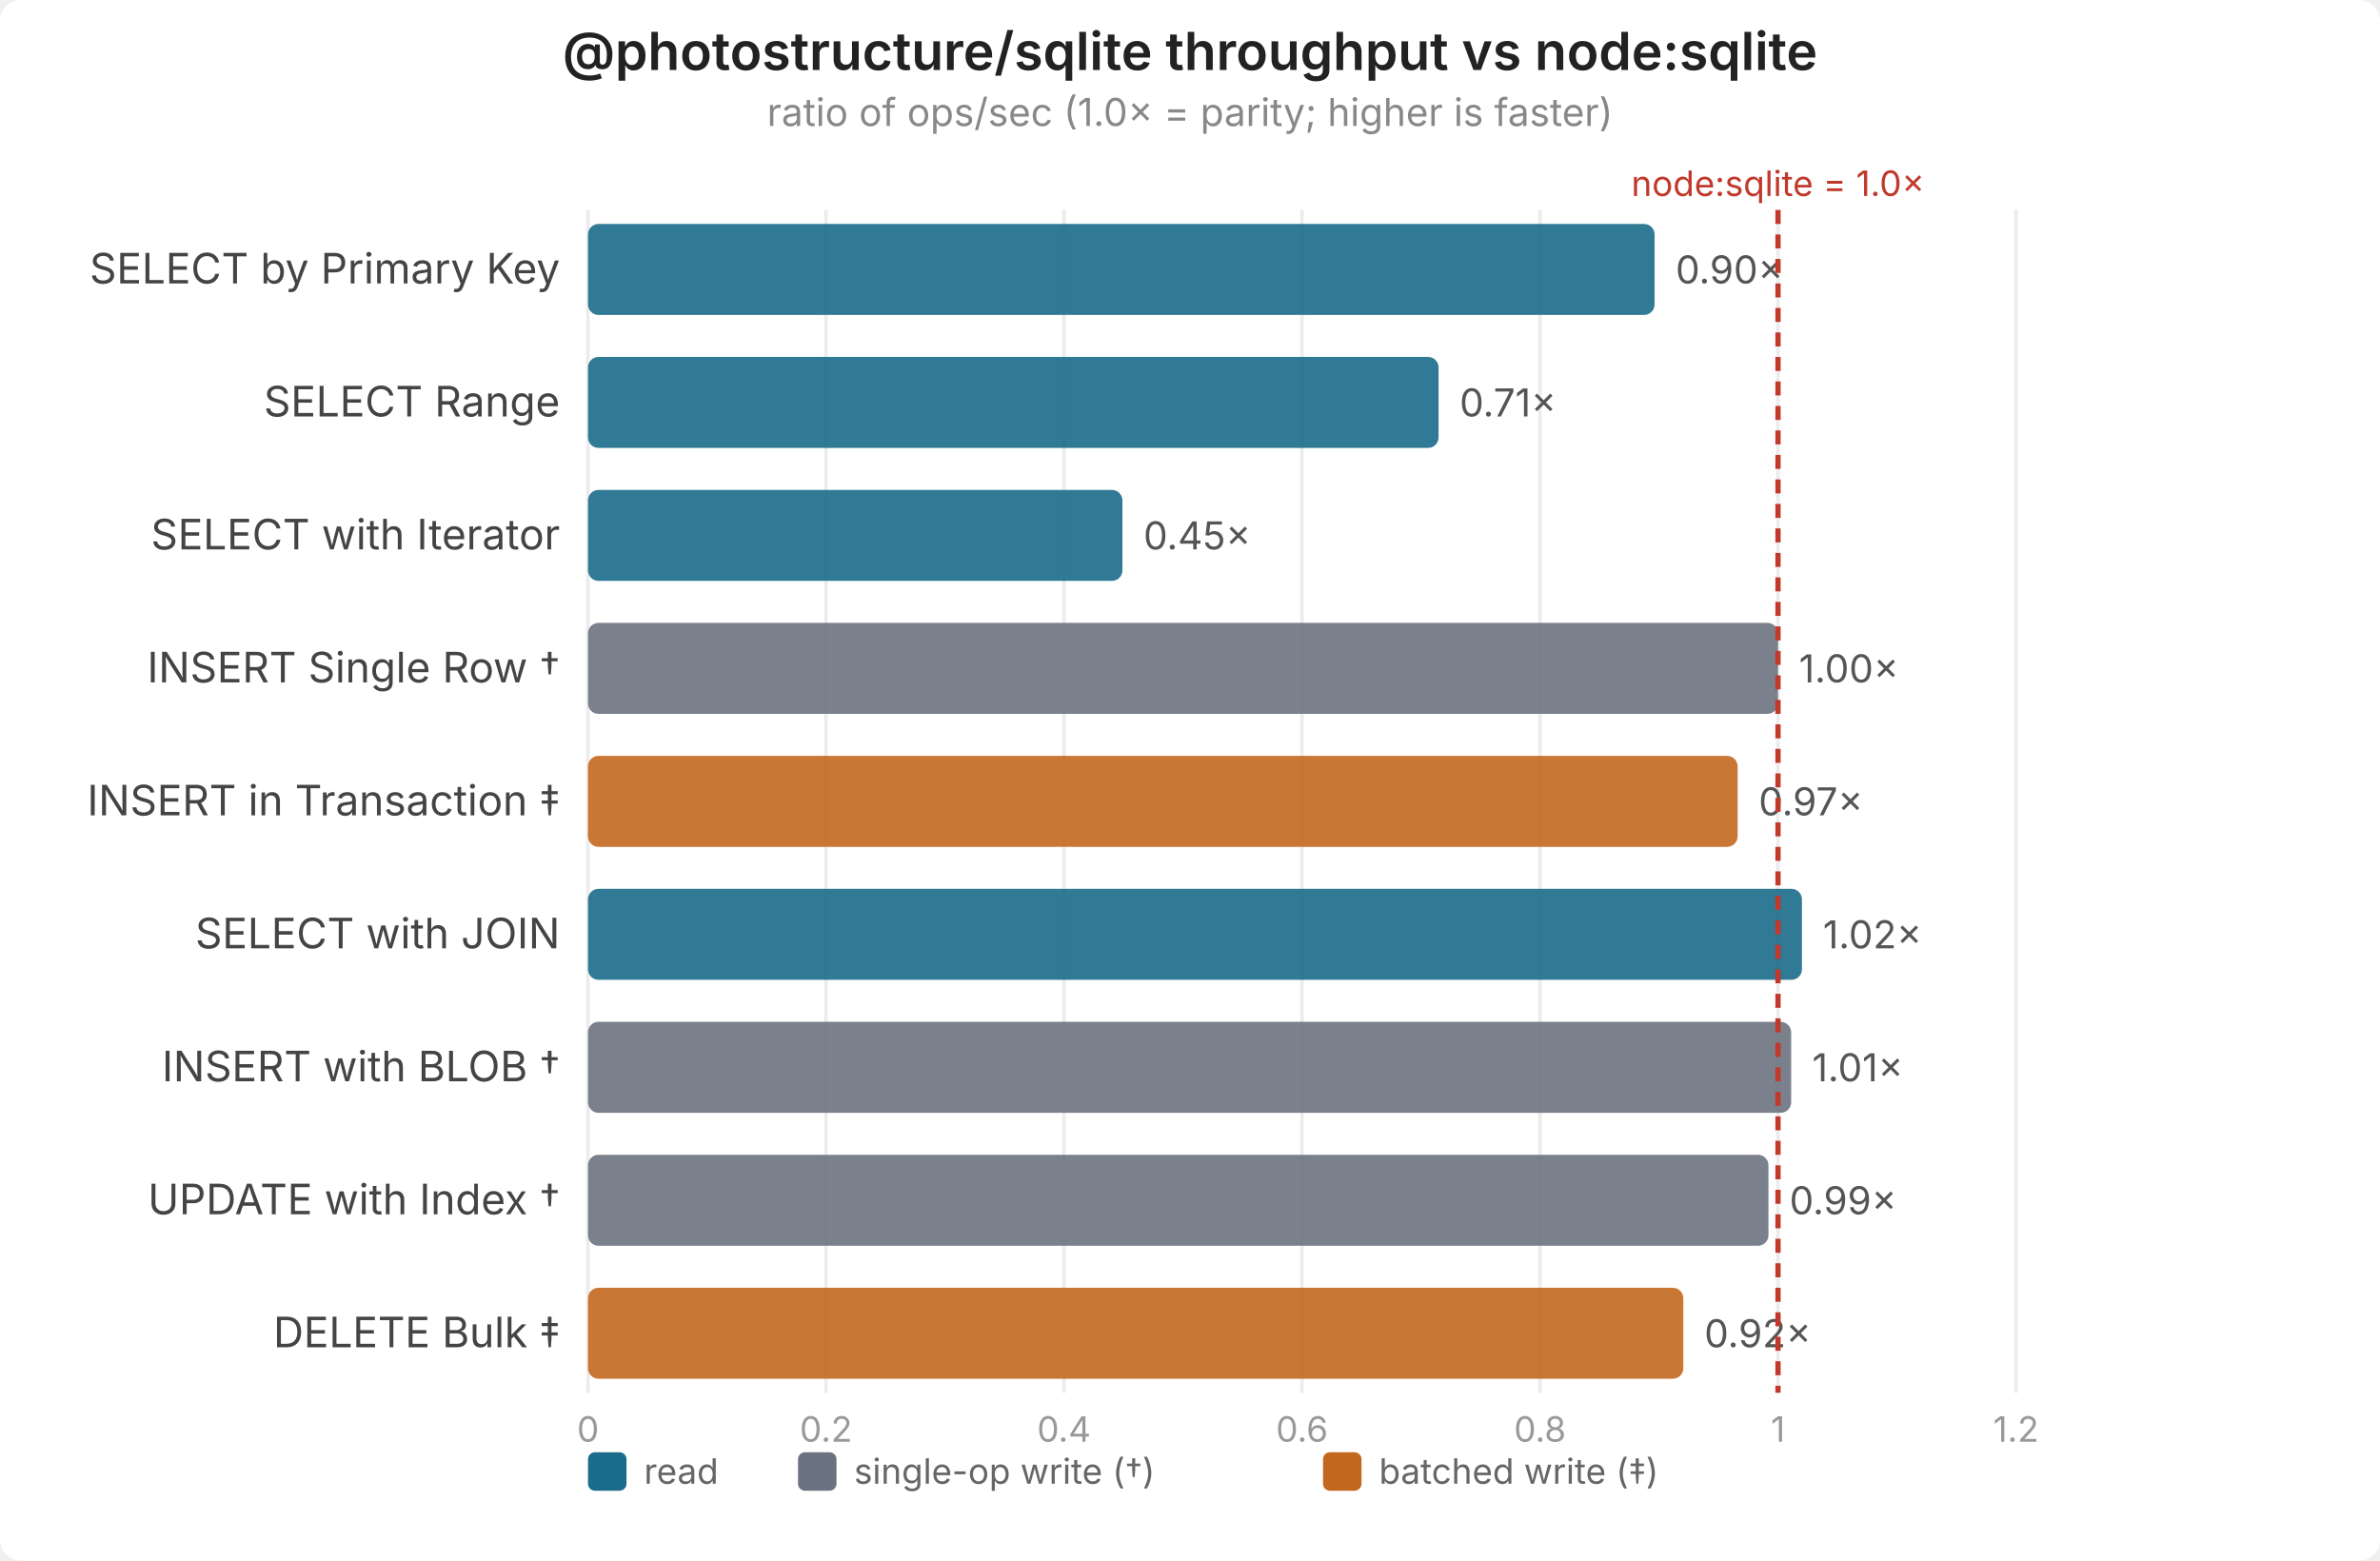
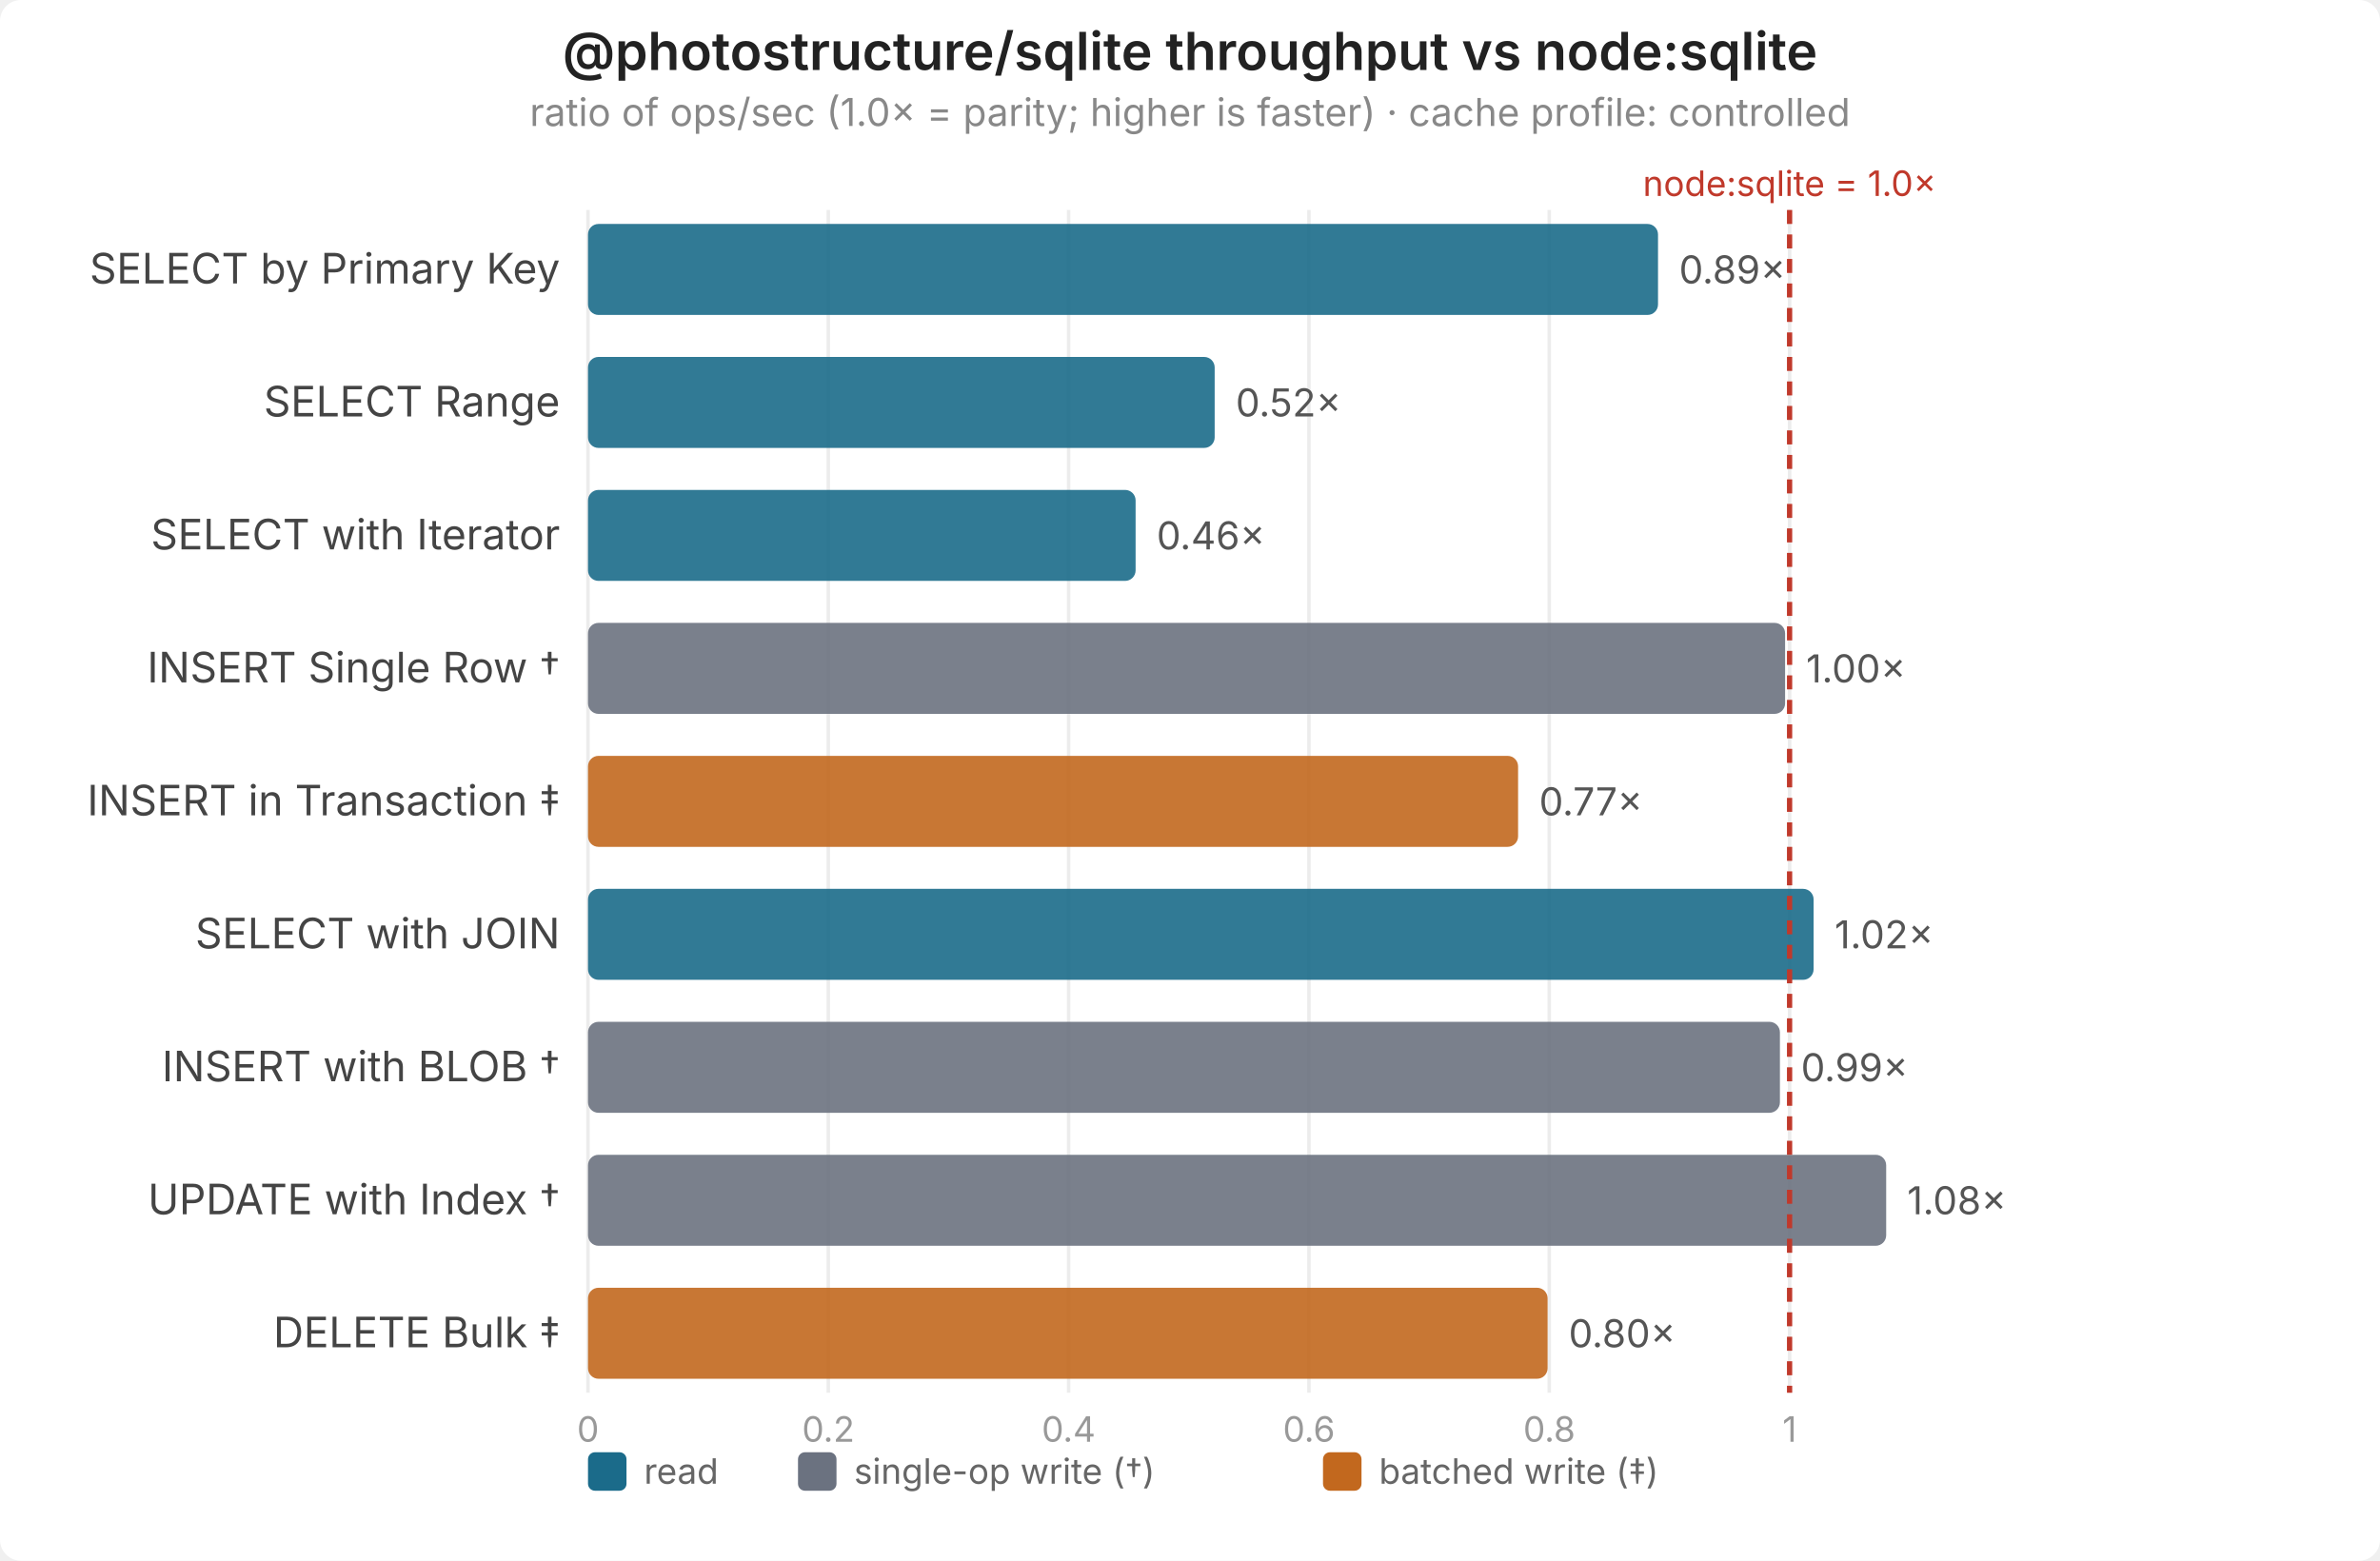
<svg xmlns="http://www.w3.org/2000/svg" viewBox="0 0 680 446" role="img" font-family="system-ui, -apple-system, 'Segoe UI', sans-serif">
  <rect width="680" height="446" fill="#fff" rx="6" />
  <text x="340" y="20" text-anchor="middle" font-size="15" font-weight="600" fill="#222">@photostructure/sqlite throughput vs node:sqlite</text>
-   <text x="340" y="36" text-anchor="middle" font-size="11" fill="#888">ratio of ops/sec (1.0× = parity; higher is faster)</text>
+   <text x="340" y="36" text-anchor="middle" font-size="11" fill="#888">ratio of ops/sec (1.0× = parity; higher is faster) · cache profile: controlled</text>
  <line x1="168" y1="60" x2="168" y2="398" stroke="#ececec" stroke-width="1" />
-   <line x1="236" y1="60" x2="236" y2="398" stroke="#ececec" stroke-width="1" />
-   <line x1="304" y1="60" x2="304" y2="398" stroke="#ececec" stroke-width="1" />
-   <line x1="372" y1="60" x2="372" y2="398" stroke="#ececec" stroke-width="1" />
-   <line x1="440" y1="60" x2="440" y2="398" stroke="#ececec" stroke-width="1" />
-   <line x1="508" y1="60" x2="508" y2="398" stroke="#ececec" stroke-width="1" />
-   <line x1="576" y1="60" x2="576" y2="398" stroke="#ececec" stroke-width="1" />
+   <line x1="236.66" y1="60" x2="236.66" y2="398" stroke="#ececec" stroke-width="1" />
+   <line x1="305.32" y1="60" x2="305.32" y2="398" stroke="#ececec" stroke-width="1" />
+   <line x1="373.99" y1="60" x2="373.99" y2="398" stroke="#ececec" stroke-width="1" />
+   <line x1="442.65" y1="60" x2="442.65" y2="398" stroke="#ececec" stroke-width="1" />
+   <line x1="511.31" y1="60" x2="511.31" y2="398" stroke="#ececec" stroke-width="1" />
  <text x="160" y="81" text-anchor="end" font-size="12" fill="#444">SELECT by Primary Key</text>
-   <rect x="168" y="64" width="304.74" height="26" fill="#1B6B8A" rx="3" opacity="0.9" />
-   <text x="478.74" y="81" font-size="11" fill="#555">0.90×</text>
+   <rect x="168" y="64" width="305.72" height="26" fill="#1B6B8A" rx="3" opacity="0.9" />
+   <text x="479.72" y="81" font-size="11" fill="#555">0.89×</text>
  <text x="160" y="119" text-anchor="end" font-size="12" fill="#444">SELECT Range</text>
-   <rect x="168" y="102" width="243.02" height="26" fill="#1B6B8A" rx="3" opacity="0.9" />
-   <text x="417.02" y="119" font-size="11" fill="#555">0.71×</text>
+   <rect x="168" y="102" width="179.05" height="26" fill="#1B6B8A" rx="3" opacity="0.9" />
+   <text x="353.05" y="119" font-size="11" fill="#555">0.52×</text>
  <text x="160" y="157" text-anchor="end" font-size="12" fill="#444">SELECT with Iterator</text>
-   <rect x="168" y="140" width="152.69" height="26" fill="#1B6B8A" rx="3" opacity="0.9" />
-   <text x="326.69" y="157" font-size="11" fill="#555">0.45×</text>
+   <rect x="168" y="140" width="156.46" height="26" fill="#1B6B8A" rx="3" opacity="0.9" />
+   <text x="330.46" y="157" font-size="11" fill="#555">0.46×</text>
  <text x="160" y="195" text-anchor="end" font-size="12" fill="#444">INSERT Single Row †</text>
-   <rect x="168" y="178" width="340" height="26" fill="#6B7280" rx="3" opacity="0.9" />
-   <text x="514" y="195" font-size="11" fill="#555">1.00×</text>
+   <rect x="168" y="178" width="342.03" height="26" fill="#6B7280" rx="3" opacity="0.9" />
+   <text x="516.03" y="195" font-size="11" fill="#555">1.00×</text>
  <text x="160" y="233" text-anchor="end" font-size="12" fill="#444">INSERT in Transaction ‡</text>
-   <rect x="168" y="216" width="328.47" height="26" fill="#C2681E" rx="3" opacity="0.9" />
-   <text x="502.47" y="233" font-size="11" fill="#555">0.97×</text>
+   <rect x="168" y="216" width="265.74" height="26" fill="#C2681E" rx="3" opacity="0.9" />
+   <text x="439.74" y="233" font-size="11" fill="#555">0.77×</text>
  <text x="160" y="271" text-anchor="end" font-size="12" fill="#444">SELECT with JOIN</text>
-   <rect x="168" y="254" width="346.84" height="26" fill="#1B6B8A" rx="3" opacity="0.9" />
-   <text x="520.84" y="271" font-size="11" fill="#555">1.02×</text>
+   <rect x="168" y="254" width="350.17" height="26" fill="#1B6B8A" rx="3" opacity="0.9" />
+   <text x="524.17" y="271" font-size="11" fill="#555">1.02×</text>
  <text x="160" y="309" text-anchor="end" font-size="12" fill="#444">INSERT with BLOB †</text>
-   <rect x="168" y="292" width="343.76" height="26" fill="#6B7280" rx="3" opacity="0.9" />
-   <text x="517.76" y="309" font-size="11" fill="#555">1.01×</text>
+   <rect x="168" y="292" width="340.55" height="26" fill="#6B7280" rx="3" opacity="0.9" />
+   <text x="514.55" y="309" font-size="11" fill="#555">0.99×</text>
  <text x="160" y="347" text-anchor="end" font-size="12" fill="#444">UPDATE with Index †</text>
-   <rect x="168" y="330" width="337.27" height="26" fill="#6B7280" rx="3" opacity="0.9" />
-   <text x="511.27" y="347" font-size="11" fill="#555">0.99×</text>
+   <rect x="168" y="330" width="370.91" height="26" fill="#6B7280" rx="3" opacity="0.9" />
+   <text x="544.91" y="347" font-size="11" fill="#555">1.08×</text>
  <text x="160" y="385" text-anchor="end" font-size="12" fill="#444">DELETE Bulk ‡</text>
-   <rect x="168" y="368" width="312.95" height="26" fill="#C2681E" rx="3" opacity="0.9" />
-   <text x="486.95" y="385" font-size="11" fill="#555">0.92×</text>
-   <line x1="508" y1="60" x2="508" y2="398" stroke="#c0392b" stroke-width="1.5" stroke-dasharray="4 3" />
-   <text x="508" y="56" text-anchor="middle" font-size="10" fill="#c0392b">node:sqlite = 1.0×</text>
+   <rect x="168" y="368" width="274.17" height="26" fill="#C2681E" rx="3" opacity="0.9" />
+   <text x="448.17" y="385" font-size="11" fill="#555">0.80×</text>
+   <line x1="511.31" y1="60" x2="511.31" y2="398" stroke="#c0392b" stroke-width="1.5" stroke-dasharray="4 3" />
+   <text x="511.31" y="56" text-anchor="middle" font-size="10" fill="#c0392b">node:sqlite = 1.0×</text>
  <text x="168" y="412" text-anchor="middle" font-size="10" fill="#999">0</text>
-   <text x="236" y="412" text-anchor="middle" font-size="10" fill="#999">0.2</text>
-   <text x="304" y="412" text-anchor="middle" font-size="10" fill="#999">0.4</text>
-   <text x="372" y="412" text-anchor="middle" font-size="10" fill="#999">0.6</text>
-   <text x="440" y="412" text-anchor="middle" font-size="10" fill="#999">0.8</text>
-   <text x="508" y="412" text-anchor="middle" font-size="10" fill="#999">1</text>
-   <text x="576" y="412" text-anchor="middle" font-size="10" fill="#999">1.2</text>
+   <text x="236.66" y="412" text-anchor="middle" font-size="10" fill="#999">0.2</text>
+   <text x="305.32" y="412" text-anchor="middle" font-size="10" fill="#999">0.4</text>
+   <text x="373.99" y="412" text-anchor="middle" font-size="10" fill="#999">0.6</text>
+   <text x="442.65" y="412" text-anchor="middle" font-size="10" fill="#999">0.8</text>
+   <text x="511.31" y="412" text-anchor="middle" font-size="10" fill="#999">1</text>
  <rect x="168" y="415" width="11" height="11" fill="#1B6B8A" rx="2" />
  <text x="184" y="424" font-size="10" fill="#666">read</text>
  <rect x="228" y="415" width="11" height="11" fill="#6B7280" rx="2" />
  <text x="244" y="424" font-size="10" fill="#666">single-op write (†)</text>
  <rect x="378" y="415" width="11" height="11" fill="#C2681E" rx="2" />
  <text x="394" y="424" font-size="10" fill="#666">batched write (‡)</text>
</svg>
